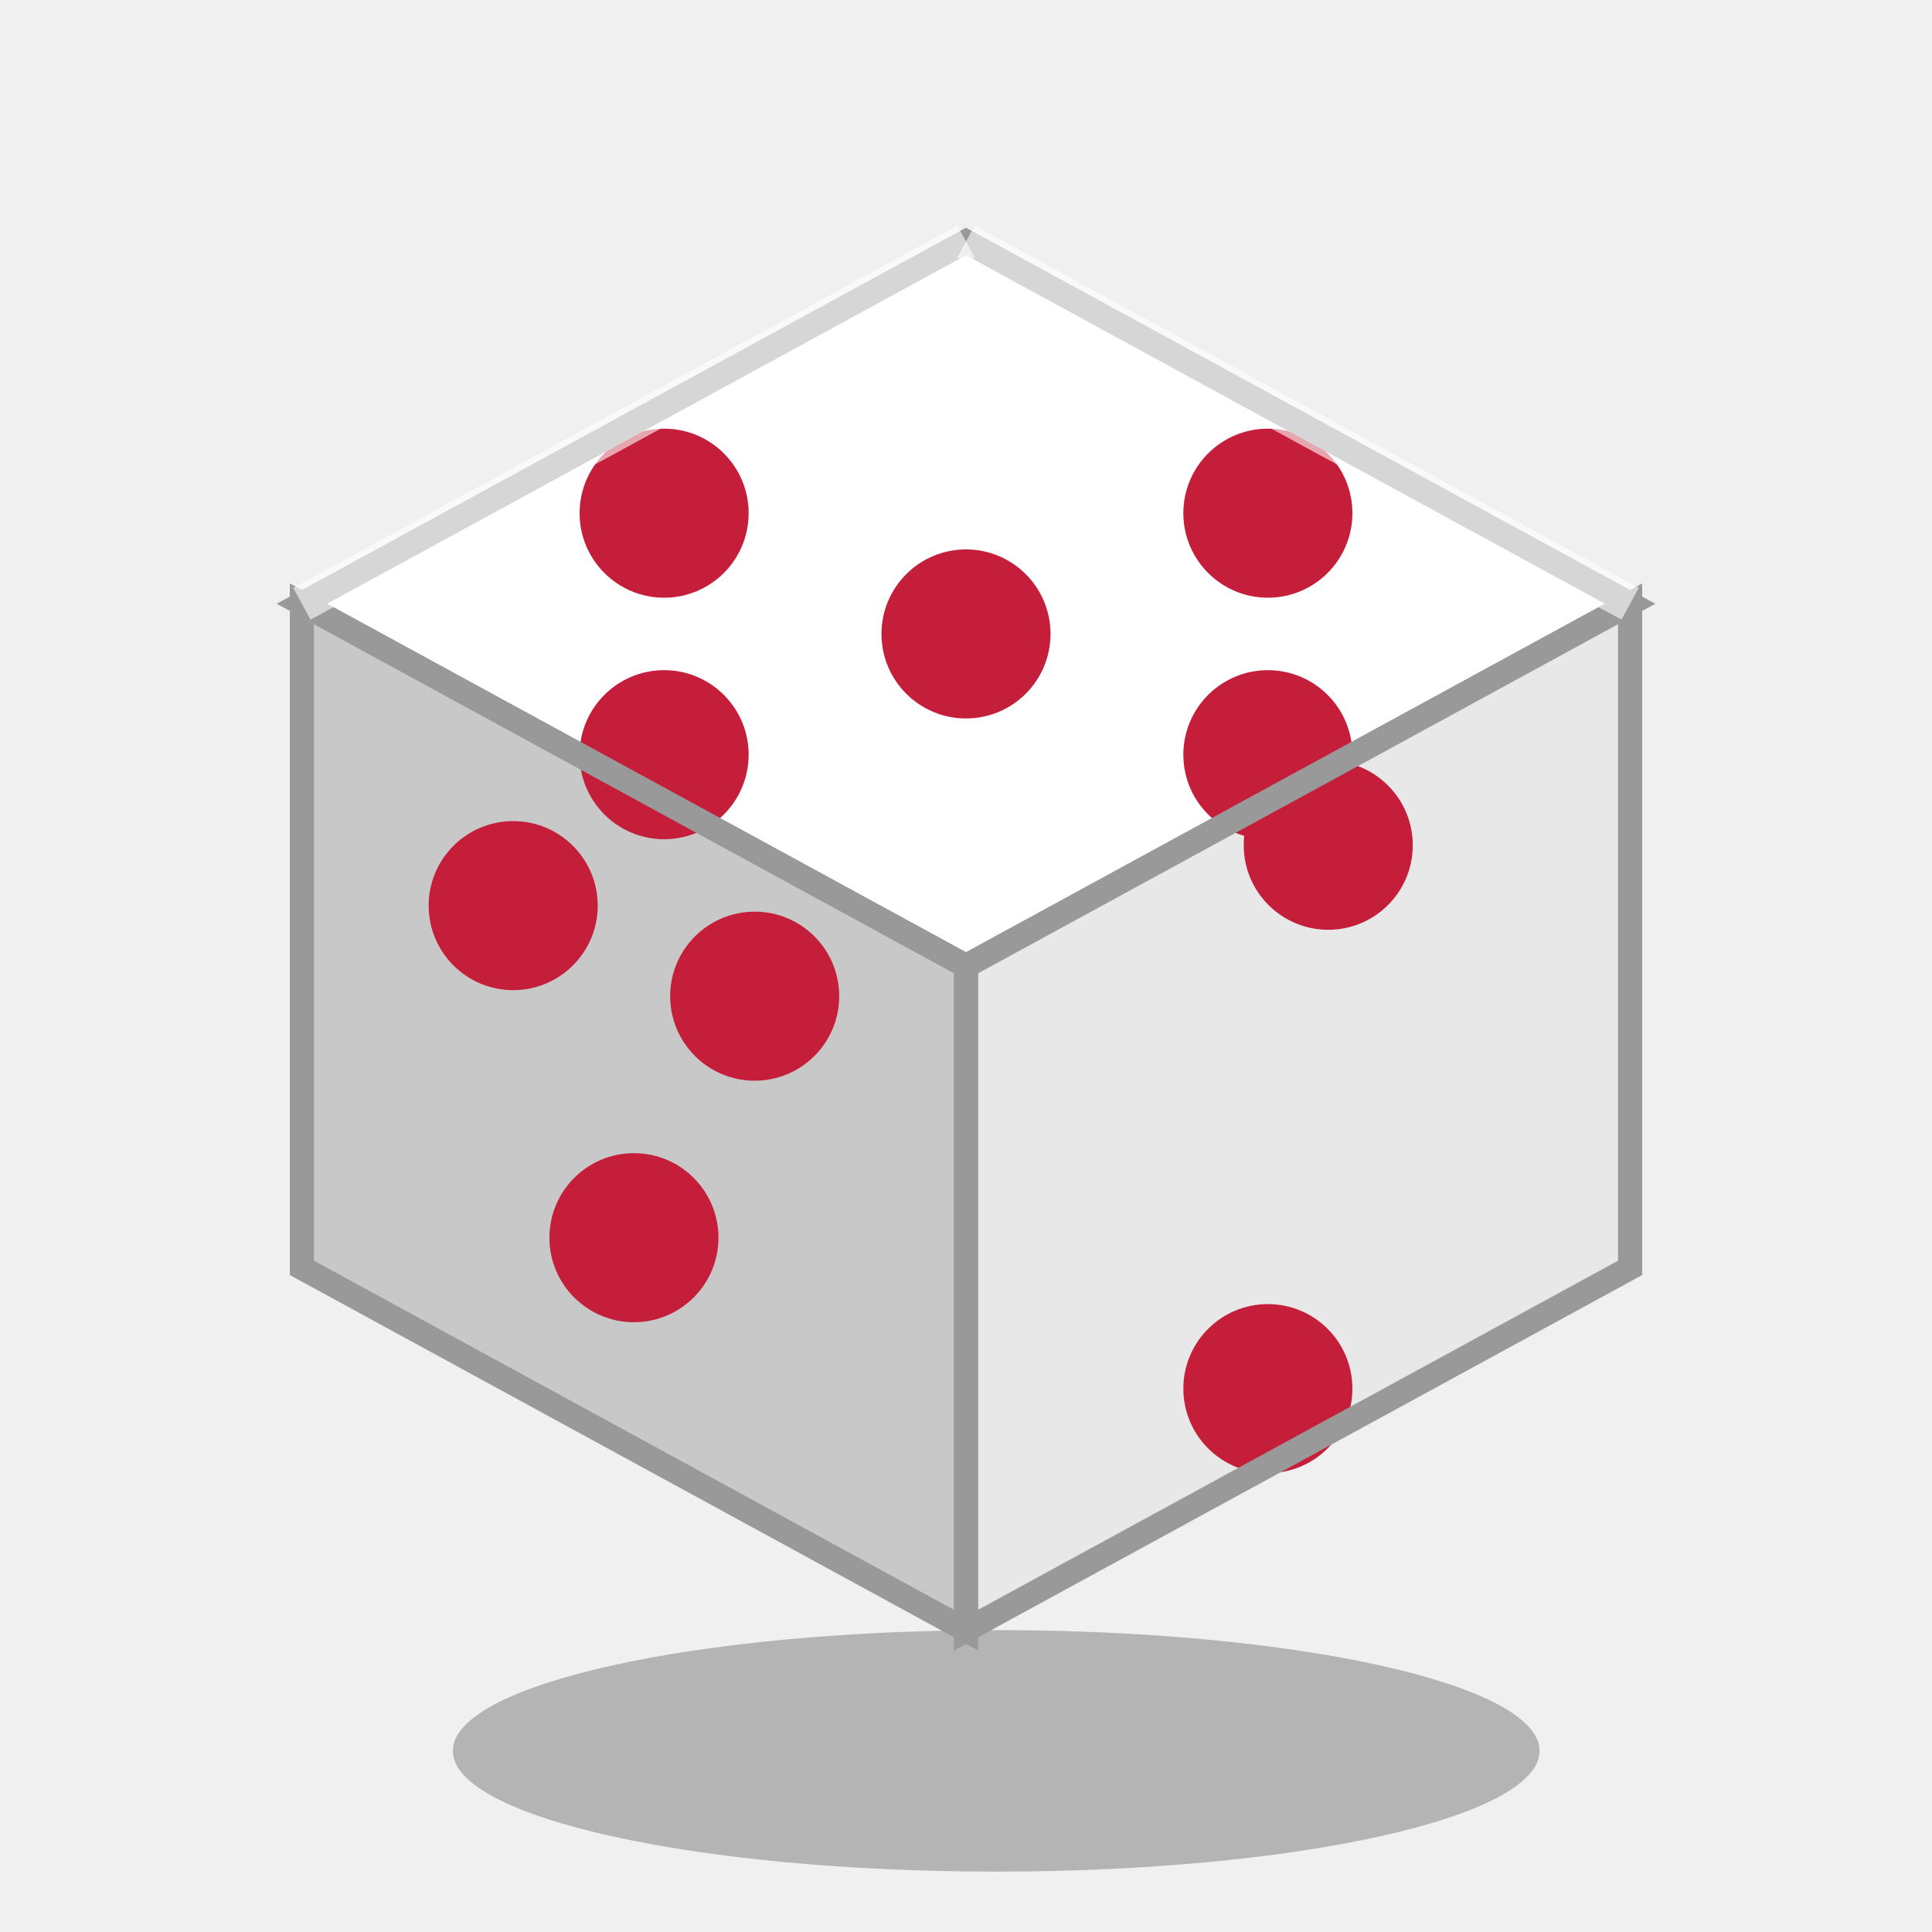
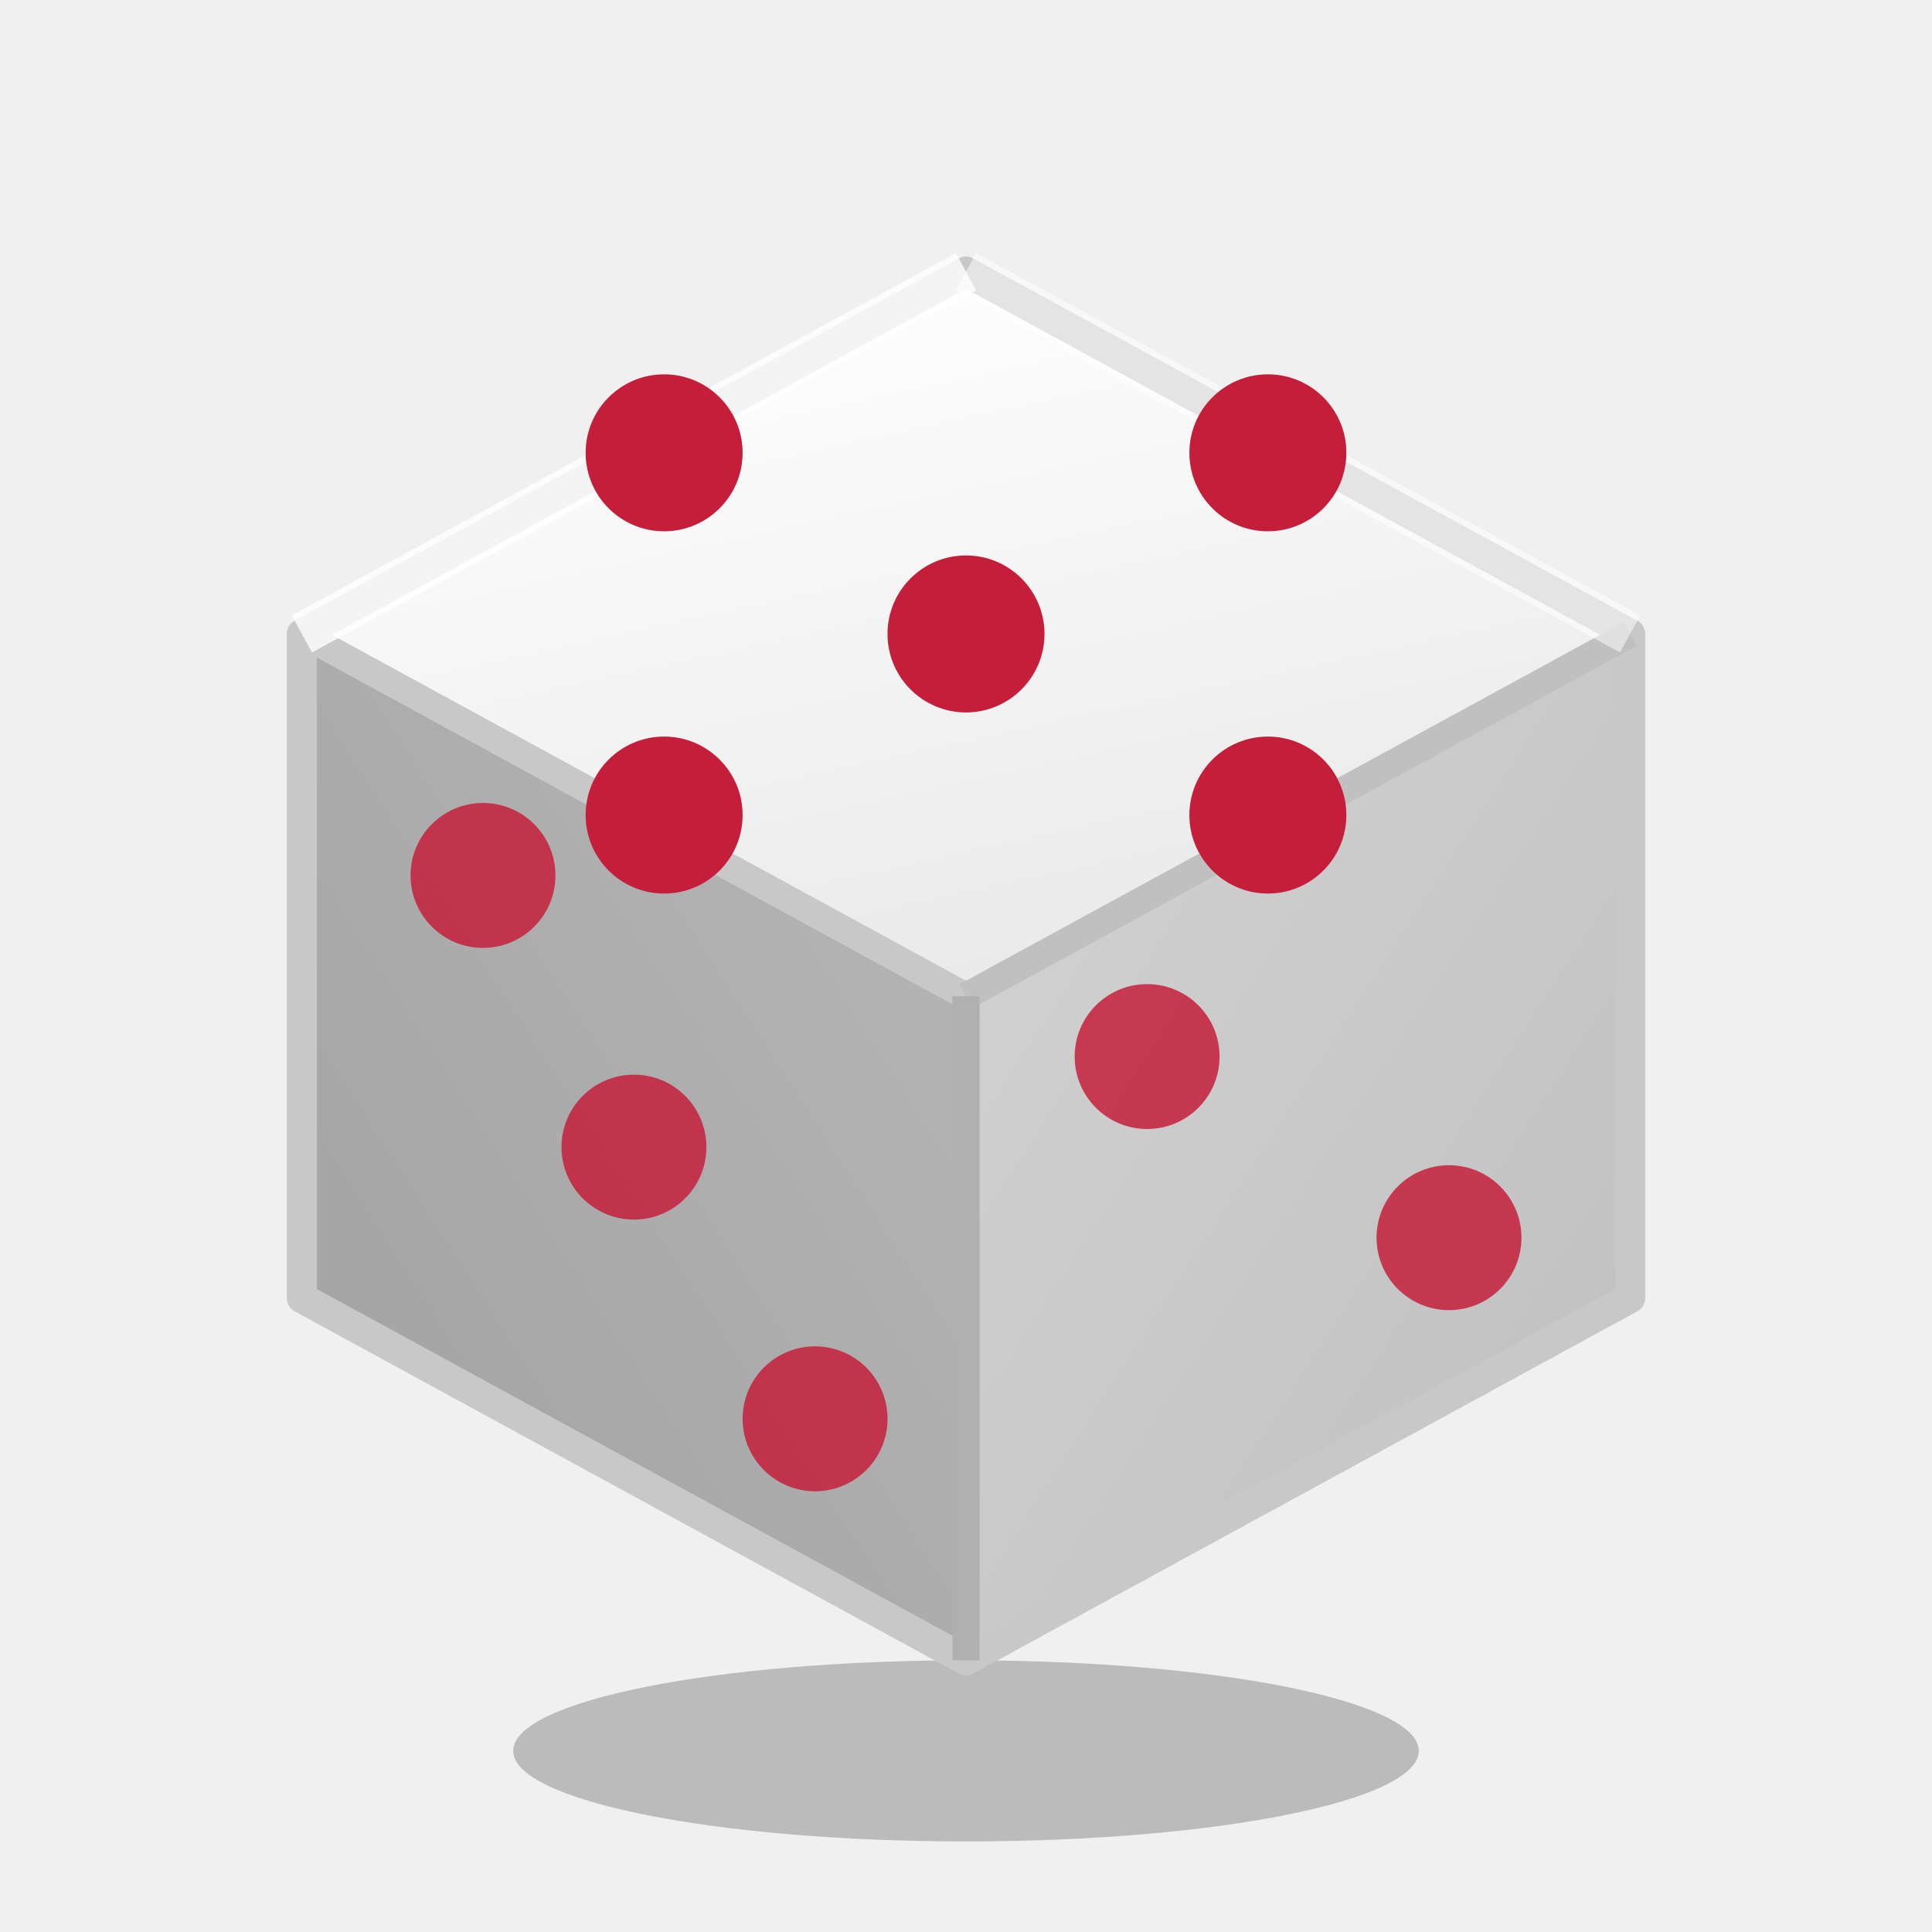
<svg xmlns="http://www.w3.org/2000/svg" viewBox="0 0 64 64">
-   <ellipse cx="33" cy="58" rx="18" ry="4" fill="black" opacity="0.25" />
-   <polygon points="10,20 32,32 32,54 10,42" fill="#C8C8C8" />
-   <circle cx="17" cy="30" r="2.8" fill="#C41E3A" />
-   <circle cx="21" cy="41" r="2.8" fill="#C41E3A" />
-   <circle cx="25" cy="33" r="2.8" fill="#C41E3A" />
-   <polygon points="32,32 54,20 54,42 32,54" fill="#E8E8E8" />
-   <circle cx="44" cy="28" r="2.8" fill="#C41E3A" />
-   <circle cx="42" cy="46" r="2.8" fill="#C41E3A" />
-   <polygon points="10,20 32,8 54,20 32,32" fill="#FFFFFF" />
-   <circle cx="22" cy="17" r="2.8" fill="#C41E3A" />
-   <circle cx="42" cy="17" r="2.8" fill="#C41E3A" />
-   <circle cx="32" cy="21" r="2.8" fill="#C41E3A" />
-   <circle cx="22" cy="25" r="2.8" fill="#C41E3A" />
-   <circle cx="42" cy="25" r="2.8" fill="#C41E3A" />
-   <polygon points="10,20 32,8 54,20 32,32" fill="none" stroke="#999" stroke-width="0.8" />
-   <polygon points="10,20 32,32 32,54 10,42" fill="none" stroke="#999" stroke-width="0.8" />
-   <polygon points="32,32 54,20 54,42 32,54" fill="none" stroke="#999" stroke-width="0.8" />
-   <line x1="10" y1="20" x2="32" y2="8" stroke="white" stroke-width="1.2" opacity="0.6" />
-   <line x1="32" y1="8" x2="54" y2="20" stroke="white" stroke-width="1.2" opacity="0.6" />
+   <defs>
+     <linearGradient id="topFace" x1="30%" y1="0%" x2="70%" y2="100%">
+       <stop offset="0%" stop-color="#FFFFFF" />
+       <stop offset="100%" stop-color="#E8E8E8" />
+     </linearGradient>
+     <linearGradient id="rightFace" x1="0%" y1="0%" x2="100%" y2="100%">
+       <stop offset="0%" stop-color="#D4D4D4" />
+       <stop offset="100%" stop-color="#BEBEBE" />
+     </linearGradient>
+     <linearGradient id="leftFace" x1="100%" y1="0%" x2="0%" y2="100%">
+       <stop offset="0%" stop-color="#B8B8B8" />
+       <stop offset="100%" stop-color="#A0A0A0" />
+     </linearGradient>
+   </defs>
+   <ellipse cx="32" cy="58" rx="15" ry="3" fill="black" opacity="0.22" />
+   <polygon points="10,21 32,33 32,55 10,43" fill="url(#leftFace)" />
+   <polygon points="32,33 54,21 54,43 32,55" fill="url(#rightFace)" />
+   <polygon points="10,21 32,9 54,21 32,33" fill="url(#topFace)" />
+   <polygon points="10,21 32,9 54,21 54,43 32,55 10,43" fill="none" stroke="#C8C8C8" stroke-width="1" stroke-linejoin="round" />
+   <line x1="10" y1="21" x2="32" y2="33" stroke="#C8C8C8" stroke-width="0.9" />
+   <line x1="54" y1="21" x2="32" y2="33" stroke="#C0C0C0" stroke-width="0.9" />
+   <line x1="32" y1="33" x2="32" y2="55" stroke="#B0B0B0" stroke-width="0.9" />
+   <line x1="10" y1="21" x2="32" y2="9" stroke="white" stroke-width="1.4" opacity="0.8" />
+   <line x1="32" y1="9" x2="54" y2="21" stroke="white" stroke-width="1.4" opacity="0.5" />
+   <circle cx="22" cy="15" r="2.6" fill="#C41E3A" />
+   <circle cx="42" cy="15" r="2.6" fill="#C41E3A" />
+   <circle cx="32" cy="21" r="2.6" fill="#C41E3A" />
+   <circle cx="22" cy="27" r="2.6" fill="#C41E3A" />
+   <circle cx="42" cy="27" r="2.6" fill="#C41E3A" />
+   <circle cx="16" cy="29" r="2.4" fill="#C41E3A" opacity="0.85" />
+   <circle cx="21" cy="38" r="2.4" fill="#C41E3A" opacity="0.85" />
+   <circle cx="27" cy="47" r="2.4" fill="#C41E3A" opacity="0.85" />
+   <circle cx="38" cy="35" r="2.4" fill="#C41E3A" opacity="0.85" />
+   <circle cx="48" cy="41" r="2.4" fill="#C41E3A" opacity="0.85" />
</svg>
